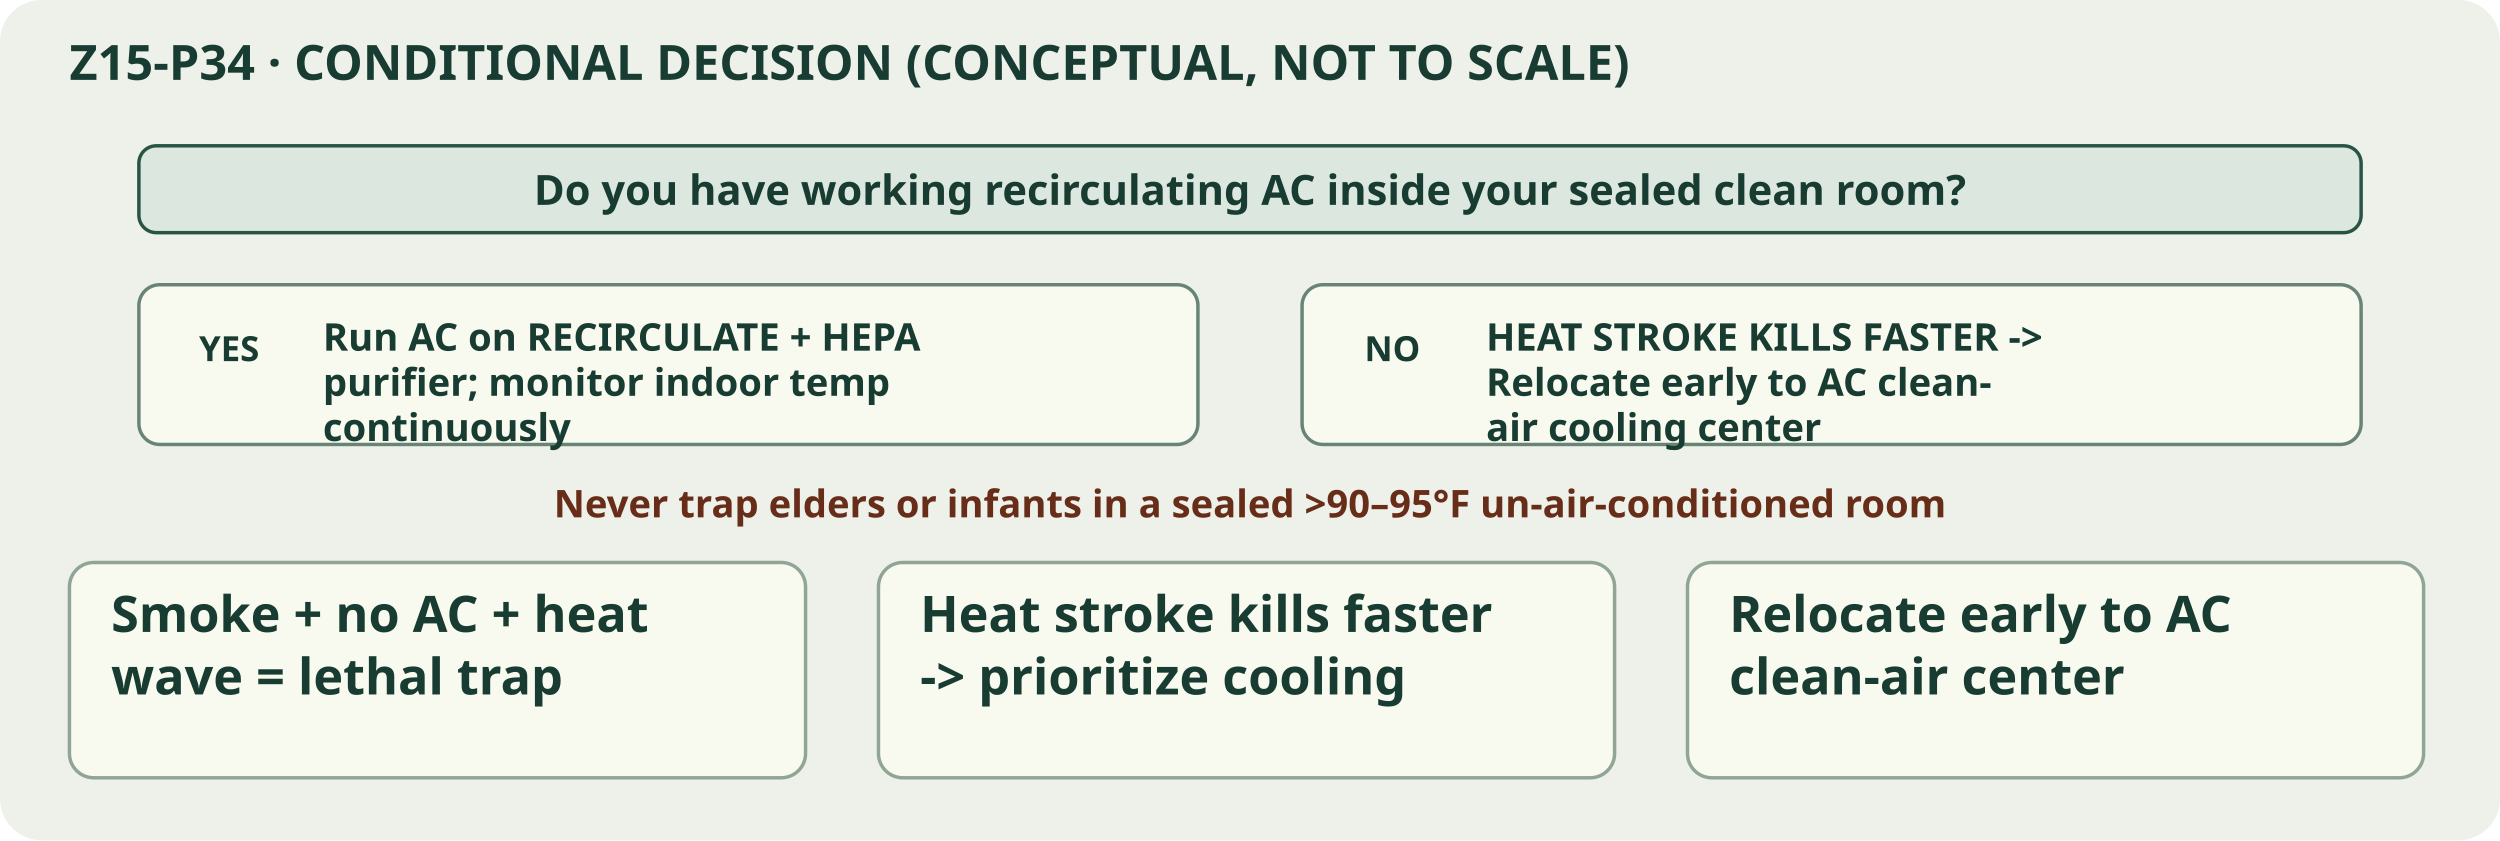
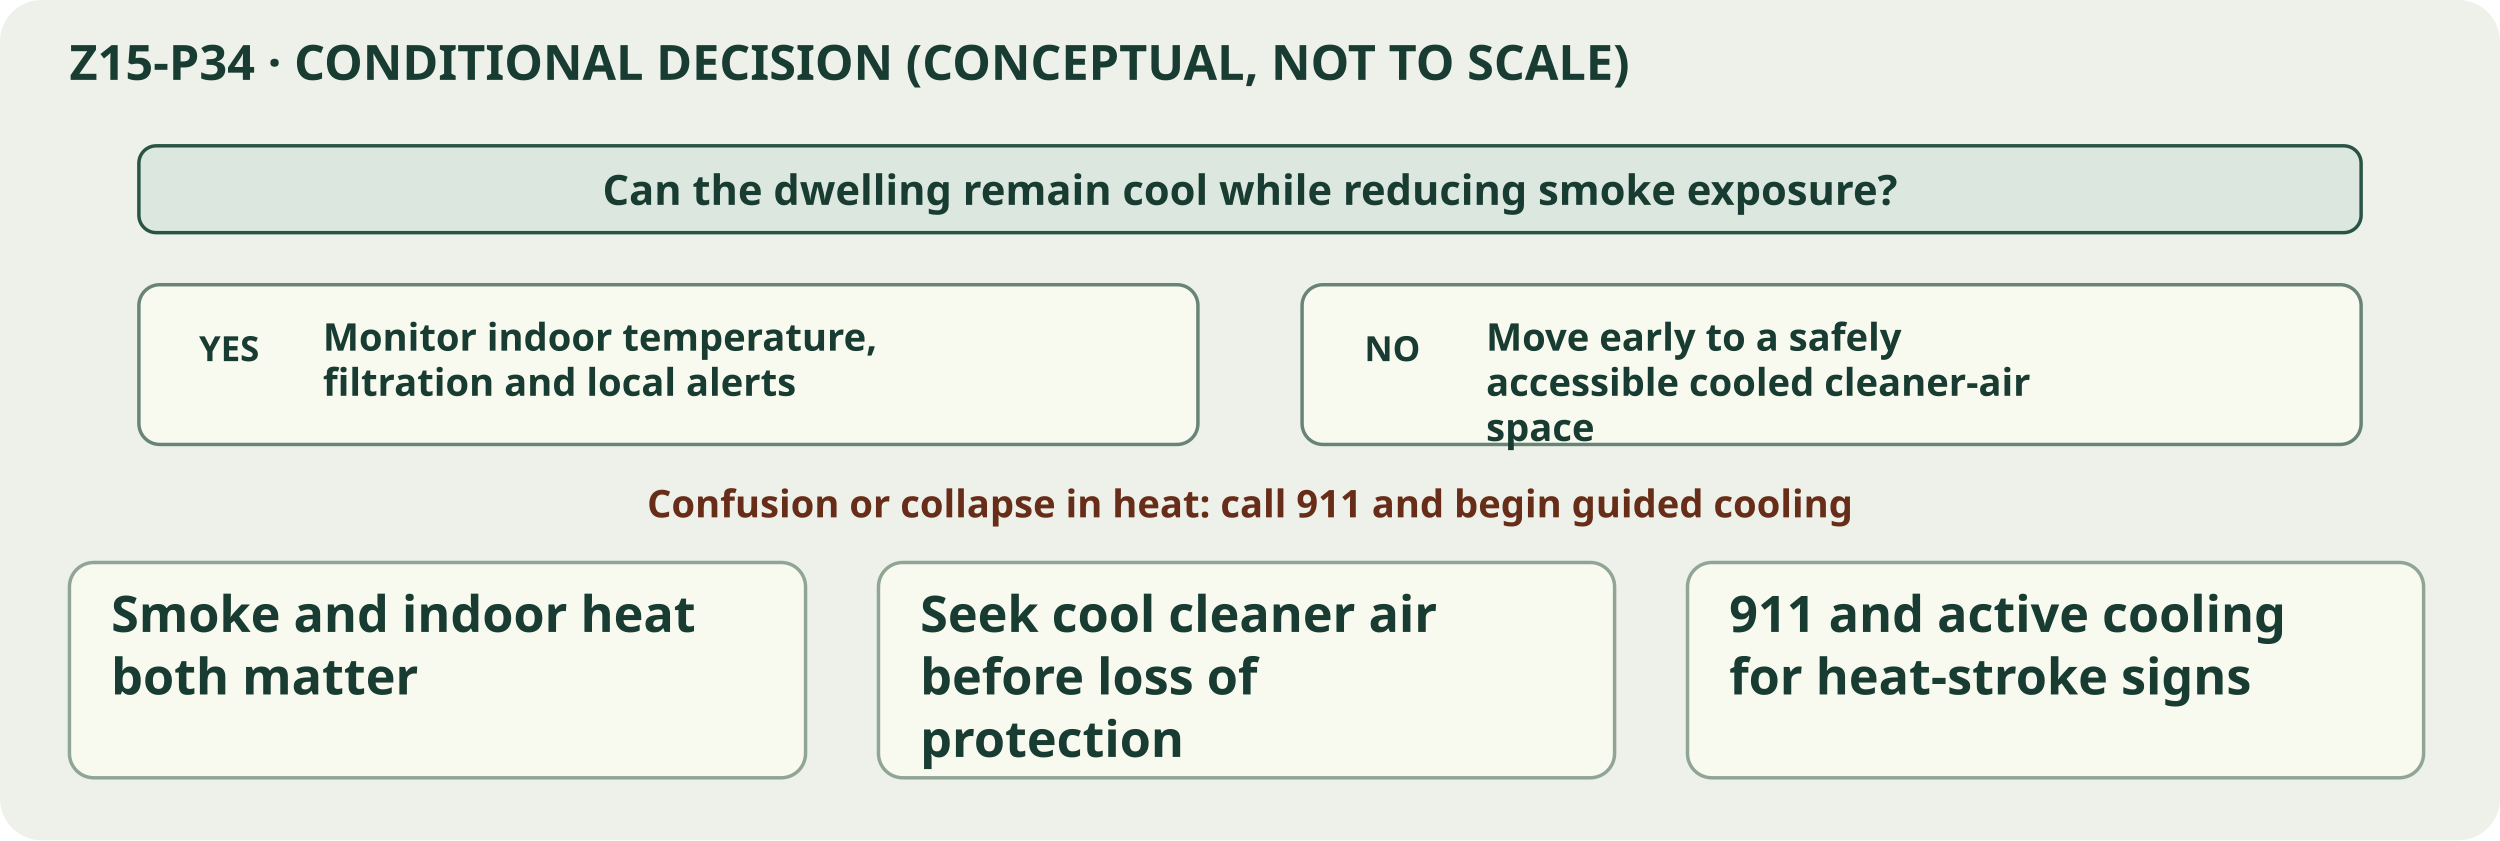
<svg xmlns="http://www.w3.org/2000/svg" viewBox="0 0 720 242" role="img" aria-labelledby="title desc">
  <defs>
    <marker id="arrow" viewBox="0 0 10 10" markerWidth="3" markerHeight="3" refX="8" refY="5" orient="auto">
      <path d="M0 0L10 5 0 10Z" fill="#285345" />
    </marker>
  </defs>
  <rect width="720" height="242" rx="12" fill="#edf1e9" />
  <g font-family="system-ui,sans-serif" font-size="14.5" font-weight="650" fill="#183c31">
    <text x="20" y="23" font-size="14" font-weight="700" fill="#183c31" text-anchor="start">Z15-P34 · CONDITIONAL DECISION (CONCEPTUAL, NOT TO SCALE)</text>
    <g id="conditional-artwork">
      <rect x="40" y="42" width="640" height="25" rx="5" fill="#dce8df" stroke="#285345" />
-       <text x="360" y="59" font-size="12" font-weight="650" fill="#183c31" text-anchor="middle">Do you have working recirculating AC inside your sealed clean room?</text>
+       <text x="360" y="59" font-size="12" font-weight="650" fill="#183c31" text-anchor="middle">Can the dwelling remain cool while reducing smoke exposure?</text>
      <rect x="40" y="82" width="305" height="46" rx="6" fill="#f9faef" stroke="#688476" />
      <text x="66" y="104" font-size="10" font-weight="650" fill="#183c31" text-anchor="middle">YES</text>
-       <text x="93" y="101" font-size="11" font-weight="650" fill="#183c31" text-anchor="start">Run AC on RECIRCULATE + HEPA</text>
-       <text x="93" y="114" font-size="11" font-weight="650" fill="#183c31" text-anchor="start">purifier; monitor indoor temp</text>
-       <text x="93" y="127" font-size="11" font-weight="650" fill="#183c31" text-anchor="start">continuously</text>
+       <text x="93" y="101" font-size="11" font-weight="650" fill="#183c31" text-anchor="start">Monitor indoor temperature,</text>
+       <text x="93" y="114" font-size="11" font-weight="650" fill="#183c31" text-anchor="start">filtration and local alerts</text>
      <rect x="375" y="82" width="305" height="46" rx="6" fill="#f9faef" stroke="#688476" />
      <text x="401" y="104" font-size="10" font-weight="650" fill="#183c31" text-anchor="middle">NO</text>
-       <text x="428" y="101" font-size="11" font-weight="650" fill="#183c31" text-anchor="start">HEAT STROKE KILLS FASTER -&gt;</text>
-       <text x="428" y="114" font-size="11" font-weight="650" fill="#183c31" text-anchor="start">Relocate early to AC clean-</text>
-       <text x="428" y="127" font-size="11" font-weight="650" fill="#183c31" text-anchor="start">air cooling center</text>
-       <text x="360" y="149" font-size="11" font-weight="650" fill="#672d18" text-anchor="middle">Never trap elders or infants in a sealed &gt;90–95°F un-air-conditioned room</text>
+       <text x="428" y="101" font-size="11" font-weight="650" fill="#183c31" text-anchor="start">Move early to a safely</text>
+       <text x="428" y="114" font-size="11" font-weight="650" fill="#183c31" text-anchor="start">accessible cooled cleaner-air</text>
+       <text x="428" y="127" font-size="11" font-weight="650" fill="#183c31" text-anchor="start">space</text>
+       <text x="360" y="149" font-size="11" font-weight="650" fill="#672d18" text-anchor="middle">Confusion or collapse in heat: call 911 and begin guided cooling</text>
    </g>
    <g id="stage-panels">
      <rect x="20" y="162" width="212" height="62" rx="7" fill="#f9faef" stroke="#90a595" />
-       <text x="32" y="182" font-size="14.5" font-weight="650" fill="#183c31" text-anchor="start">Smoke + no AC + heat</text>
-       <text x="32" y="200" font-size="14.5" font-weight="650" fill="#183c31" text-anchor="start">wave = lethal trap</text>
+       <text x="32" y="182" font-size="14.5" font-weight="650" fill="#183c31" text-anchor="start">Smoke and indoor heat</text>
+       <text x="32" y="200" font-size="14.5" font-weight="650" fill="#183c31" text-anchor="start">both matter</text>
      <rect x="253" y="162" width="212" height="62" rx="7" fill="#f9faef" stroke="#90a595" />
-       <text x="265" y="182" font-size="14.5" font-weight="650" fill="#183c31" text-anchor="start">Heat stroke kills faster</text>
-       <text x="265" y="200" font-size="14.5" font-weight="650" fill="#183c31" text-anchor="start">-&gt; prioritize cooling</text>
+       <text x="265" y="182" font-size="14.5" font-weight="650" fill="#183c31" text-anchor="start">Seek cool cleaner air</text>
+       <text x="265" y="200" font-size="14.5" font-weight="650" fill="#183c31" text-anchor="start">before loss of</text>
+       <text x="265" y="218" font-size="14.5" font-weight="650" fill="#183c31" text-anchor="start">protection</text>
      <rect x="486" y="162" width="212" height="62" rx="7" fill="#f9faef" stroke="#90a595" />
-       <text x="498" y="182" font-size="14.5" font-weight="650" fill="#183c31" text-anchor="start">Relocate early to AC</text>
-       <text x="498" y="200" font-size="14.5" font-weight="650" fill="#183c31" text-anchor="start">clean-air center</text>
+       <text x="498" y="182" font-size="14.5" font-weight="650" fill="#183c31" text-anchor="start">911 and active cooling</text>
+       <text x="498" y="200" font-size="14.5" font-weight="650" fill="#183c31" text-anchor="start">for heat-stroke signs</text>
    </g>
  </g>
</svg>
